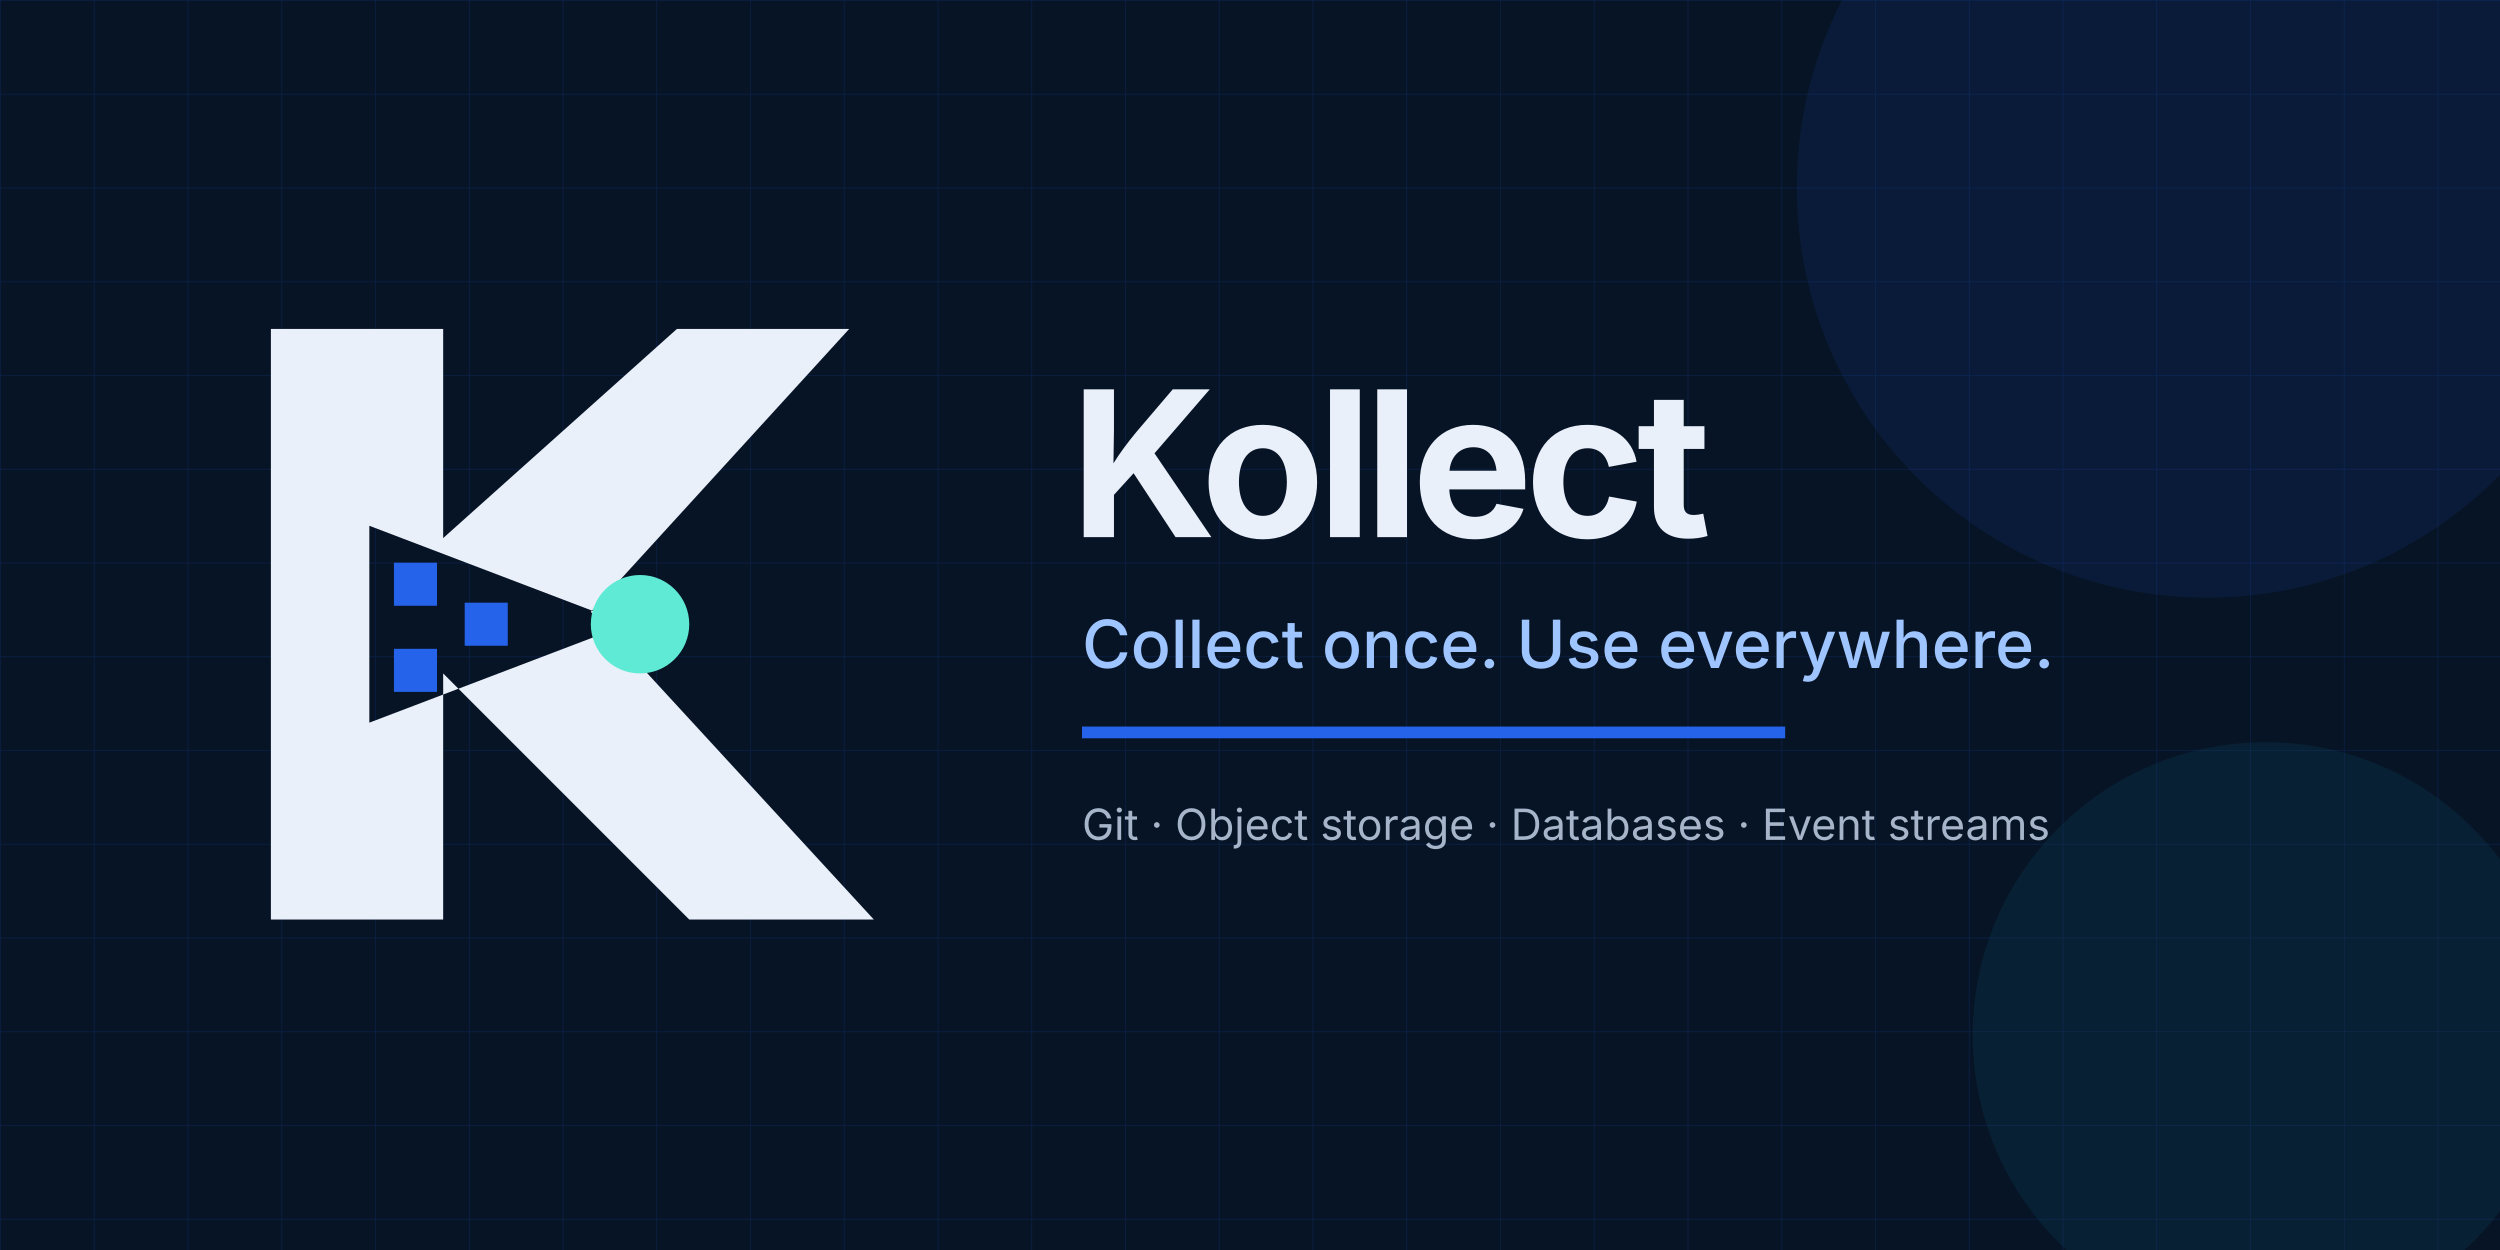
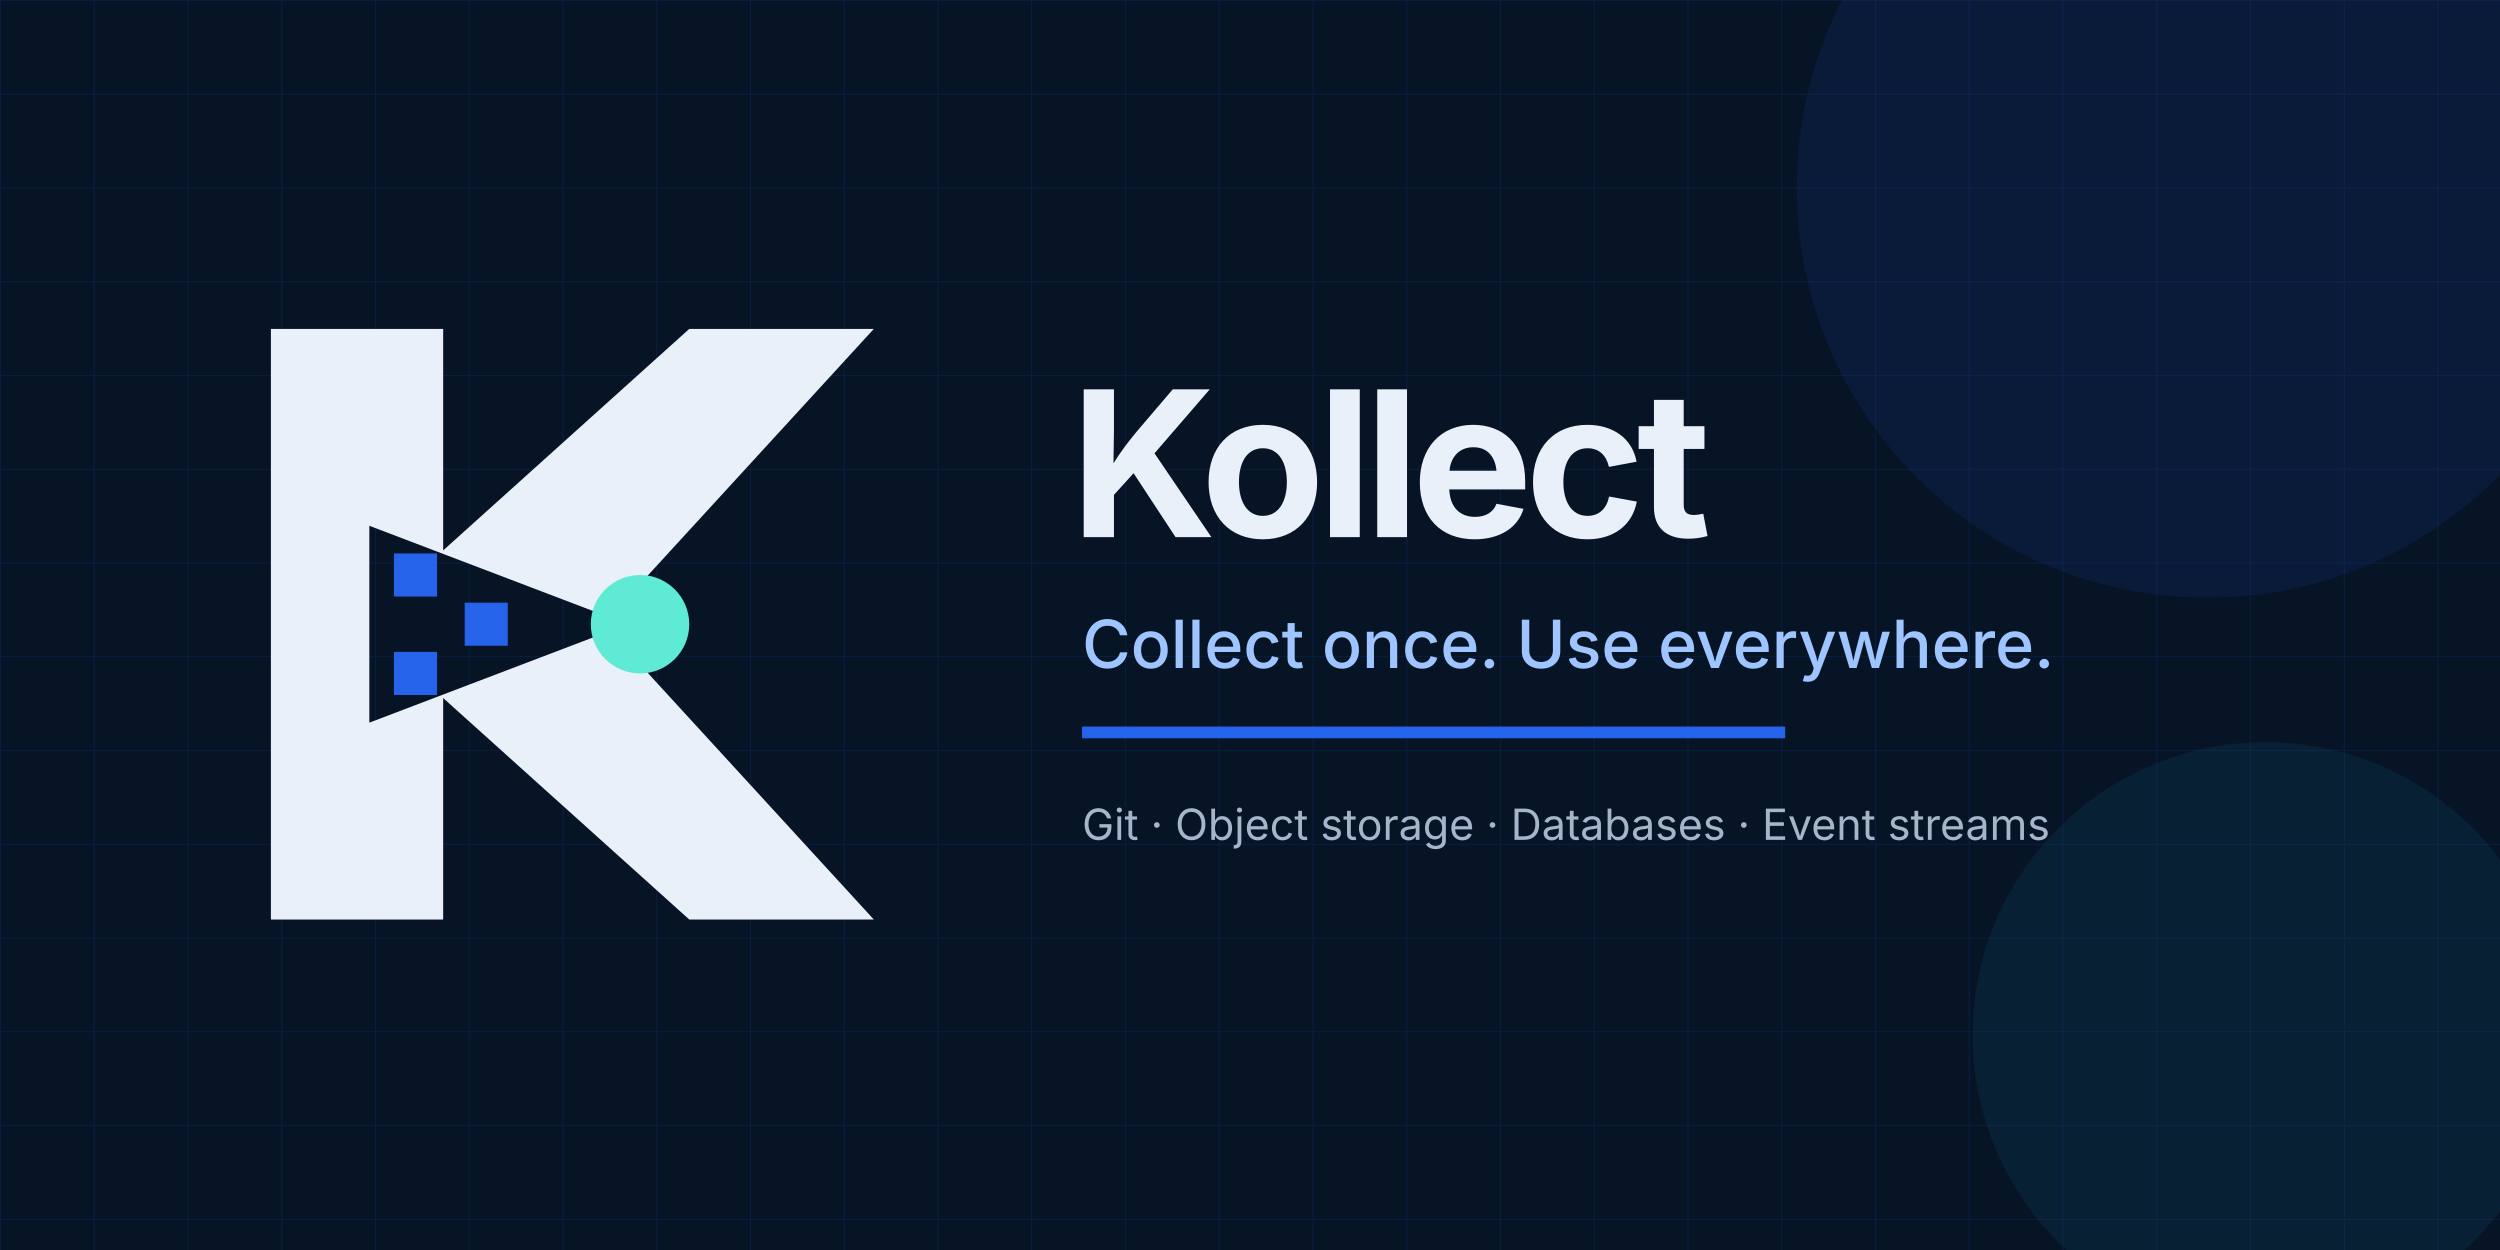
<svg xmlns="http://www.w3.org/2000/svg" viewBox="0 0 1280 640" role="img" aria-labelledby="title description">
  <defs>
    <pattern id="grid" width="48" height="48" patternUnits="userSpaceOnUse">
      <path d="M48 0H0v48" fill="none" stroke="#173e8f" stroke-width="1" opacity=".24" />
    </pattern>
  </defs>
  <rect width="1280" height="640" fill="#071426" />
  <rect width="1280" height="640" fill="url(#grid)" />
  <circle cx="1130" cy="96" r="210" fill="#173e8f" opacity=".18" />
  <circle cx="1160" cy="530" r="150" fill="#0e7490" opacity=".12" />
  <g data-concept="collector-aperture" transform="translate(82 118) scale(6.3)">
-     <path fill="#eaf0fa" fill-rule="evenodd" d="M9 8h14v17L42 8h14L35 31l23 25H43L23 36v20H9zm8 16 21 8-21 8z" />
-     <path fill="#2563eb" d="M19 27h3.5v3.5h-3.5zm5.75 3.25h3.5v3.5h-3.5zM19 34h3.5v3.5h-3.5z" />
+     <path fill="#eaf0fa" fill-rule="evenodd" d="M9 8h14v18L43 8h15L36 32l22 24H43L23 38v18H9zm8 16 21 8-21 8z" />
+     <path fill="#2563eb" d="M19 26.25h3.5v3.5H19zm5.75 4h3.5v3.5h-3.5zM19 34.25h3.5v3.5H19z" />
    <circle cx="39" cy="32" r="4" fill="#5eead4" />
  </g>
  <text x="548" y="275" fill="#eaf0fa" font-family="Inter,Arial,sans-serif" font-size="104" font-weight="700" letter-spacing="-4">Kollect</text>
  <text x="554" y="342" fill="#9ec5ff" font-family="Inter,Arial,sans-serif" font-size="34" font-weight="500">Collect once. Use everywhere.</text>
  <path d="M554 375h360" stroke="#2563eb" stroke-width="6" />
  <text x="554" y="430" fill="#a7b5ca" font-family="Inter,Arial,sans-serif" font-size="22">Git · Object storage · Databases · Event streams</text>
</svg>
